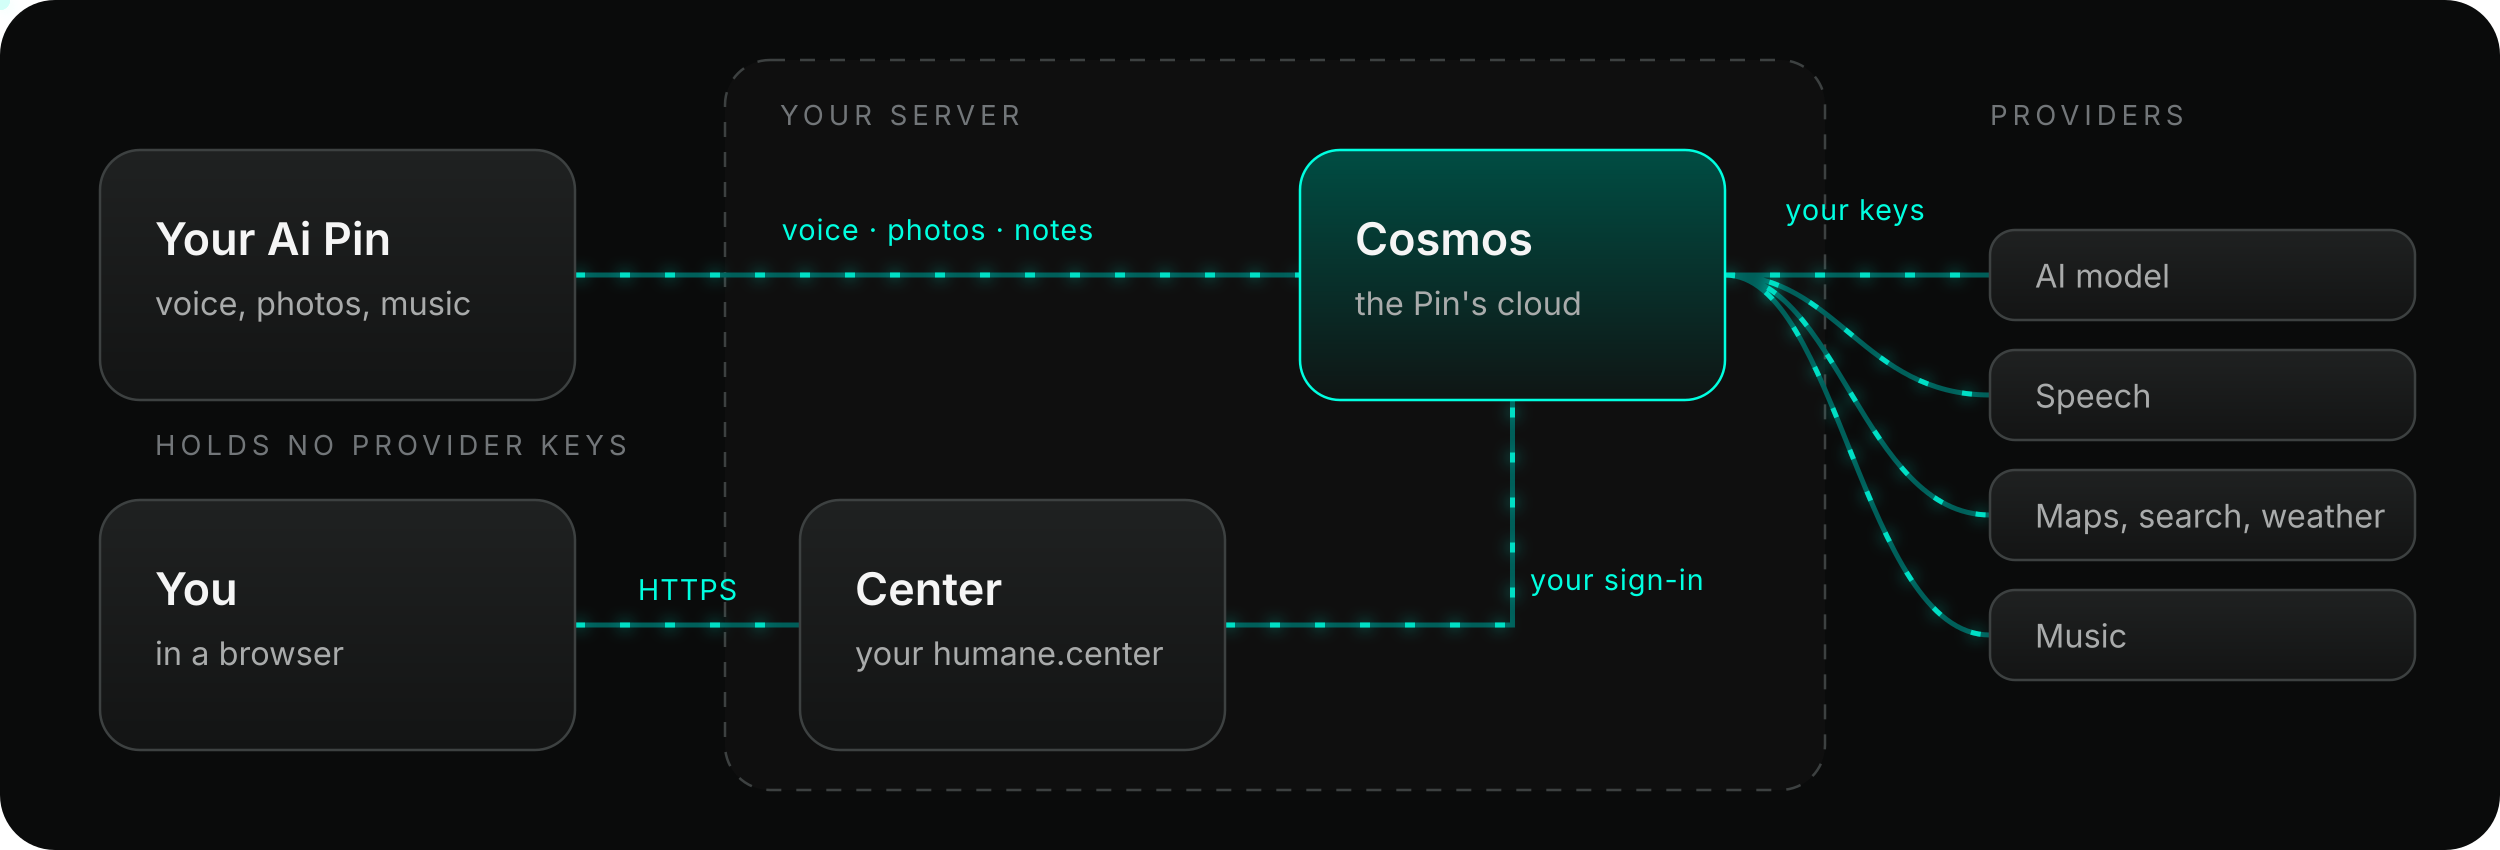
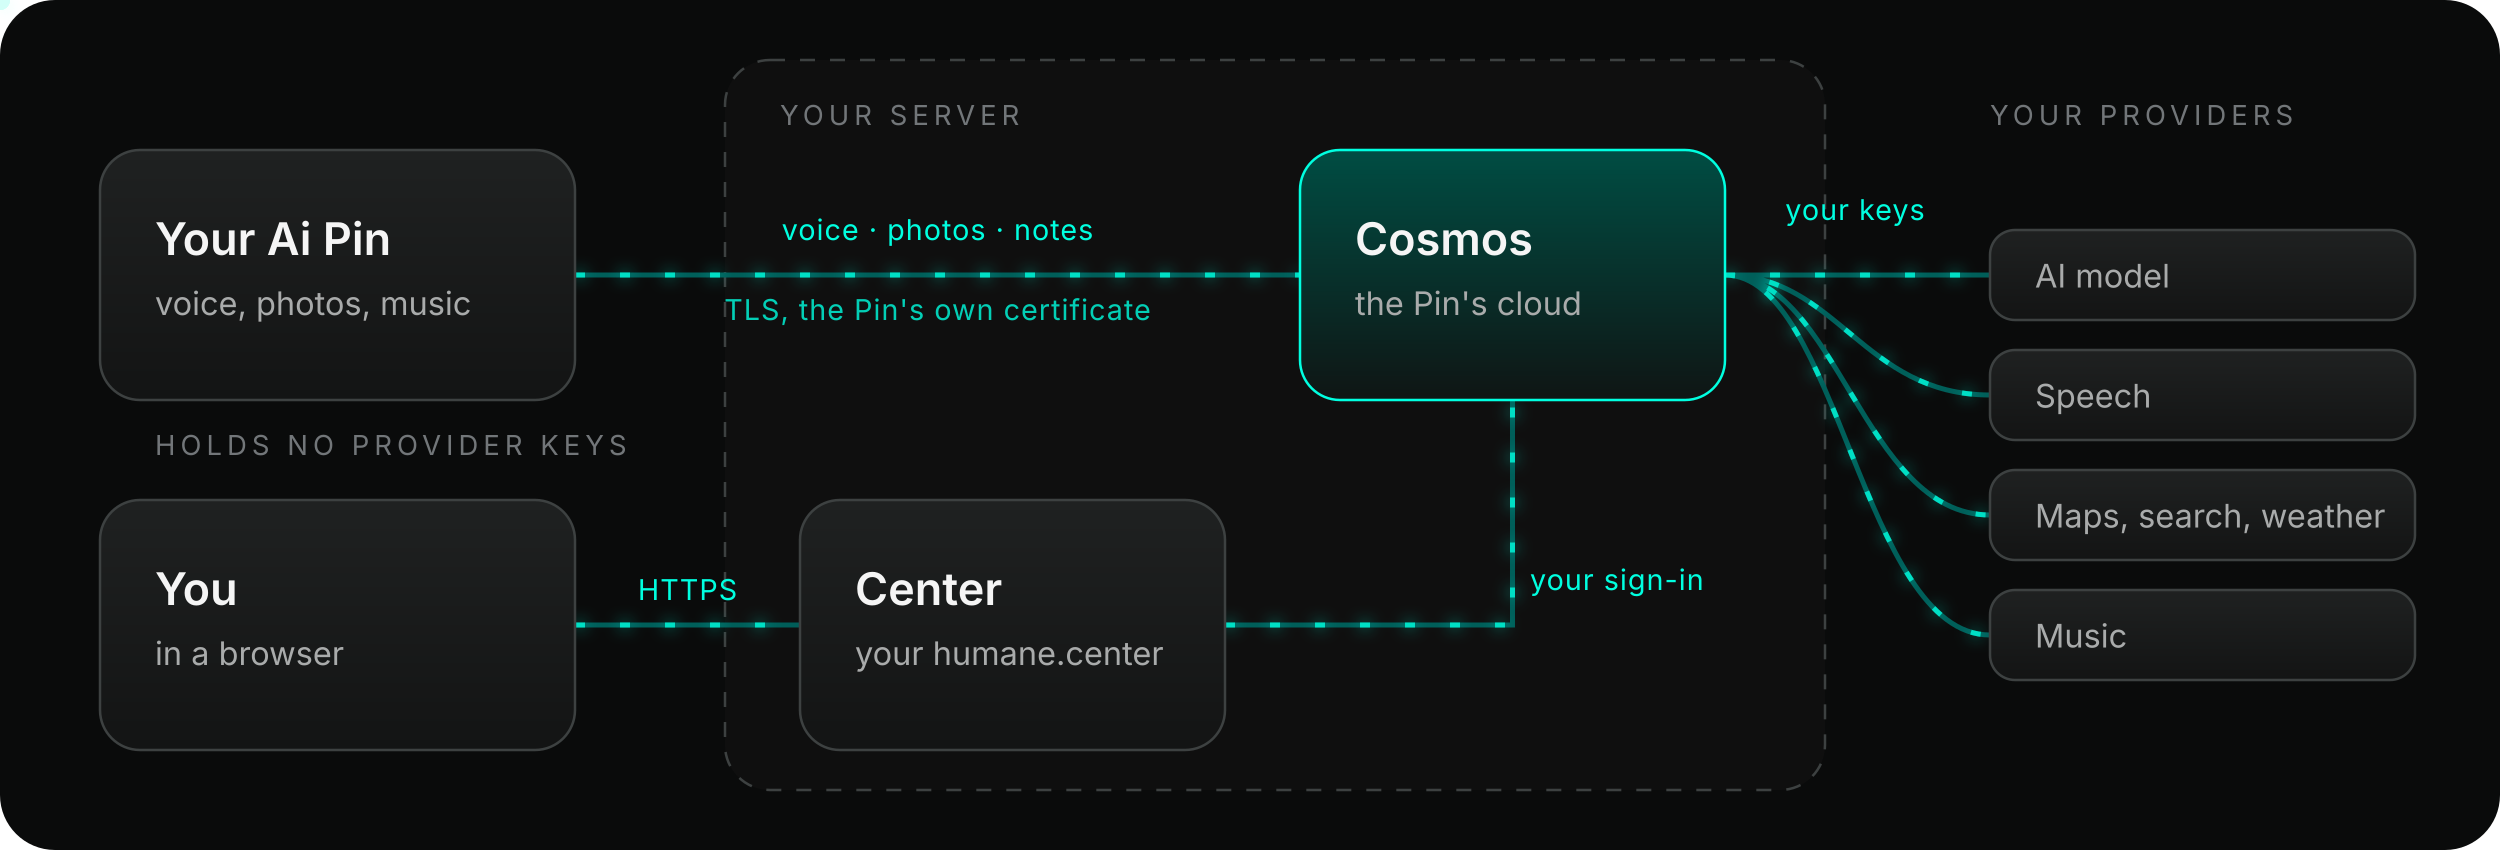
<svg xmlns="http://www.w3.org/2000/svg" viewBox="0 0 1000 340" width="1000" height="340" role="img" aria-labelledby="title desc">
  <defs>
    <filter id="glow" filterUnits="userSpaceOnUse" x="0" y="0" width="1000" height="340">
      <feGaussianBlur stdDeviation="3" result="b" />
      <feMerge>
        <feMergeNode in="b" />
        <feMergeNode in="SourceGraphic" />
      </feMerge>
    </filter>
    <linearGradient id="card" x1="0" y1="0" x2="0" y2="1">
      <stop offset="0" stop-color="#1f2121" />
      <stop offset="1" stop-color="#131414" />
    </linearGradient>
    <linearGradient id="core" x1="0" y1="0" x2="0" y2="1">
      <stop offset="0" stop-color="#004d43" />
      <stop offset="1" stop-color="#0f1514" />
    </linearGradient>
  </defs>
  <style>
    text { font-family: Inter, -apple-system, "Segoe UI", system-ui, sans-serif; }
    .t { fill: #f5f5f5; font-size: 18px; font-weight: 600; }
    .s { fill: #a9abab; font-size: 13px; }
    .k { fill: #727679; font-size: 11px; letter-spacing: 2px; }
    .l { fill: #00ffe0; font-size: 11.5px; letter-spacing: .4px; }
    .wire { fill: none; stroke: #005e59; stroke-width: 2; }
    .flow { fill: none; stroke: #00ffe0; stroke-width: 2; stroke-dasharray: 4 14; animation: flow 1.1s linear infinite; }
    .dot { fill: #d2fff8; offset-rotate: 0deg; animation: move 2.6s cubic-bezier(.45,0,.55,1) infinite; }
    .p1 { offset-path: path("M230 110 H520"); }
    .p2 { offset-path: path("M230 250 H320"); animation-delay: .4s; }
    .p3 { offset-path: path("M490 250 H605 V160"); animation-delay: 1.1s; }
    .p4 { offset-path: path("M690 110 C735 110 745 110 796 110"); animation-delay: 1.5s; }
    .p5 { offset-path: path("M690 110 C735 110 745 158 796 158"); animation-delay: 1.8s; }
    .p6 { offset-path: path("M690 110 C735 110 745 206 796 206"); animation-delay: 2.1s; }
    .p7 { offset-path: path("M690 110 C735 110 745 254 796 254"); animation-delay: 2.4s; }
    .pulse { animation: pulse 3s ease-in-out infinite; }
    @keyframes flow { to { stroke-dashoffset: -18; } }
    @keyframes move { 0% { offset-distance: 0%; opacity: 0; } 10% { opacity: 1; } 85% { opacity: 1; } 100% { offset-distance: 100%; opacity: 0; } }
    @keyframes pulse { 0%, 100% { stroke-opacity: .35; } 50% { stroke-opacity: 1; } }
    @media (prefers-reduced-motion: reduce) {
      .flow, .pulse { animation: none; }
      .dot { display: none; }
    }
  </style>
  <rect width="1000" height="340" rx="22" fill="#0a0b0b" />
  <rect x="290" y="24" width="440" height="292" rx="18" fill="#0f0f0f" stroke="#3d4141" stroke-dasharray="6 6" />
  <text x="312" y="50" class="k">YOUR SERVER</text>
  <g>
    <path class="wire" d="M230 110 H520" />
    <path class="wire" d="M230 250 H320" />
    <path class="wire" d="M490 250 H605 V160" />
    <path class="wire" d="M690 110 C735 110 745 110 796 110 M690 110 C735 110 745 158 796 158 M690 110 C735 110 745 206 796 206 M690 110 C735 110 745 254 796 254" />
  </g>
  <g filter="url(#glow)" opacity=".8">
    <path class="flow" d="M230 110 H520" />
    <path class="flow" d="M230 250 H320" />
    <path class="flow" d="M490 250 H605 V160" />
    <path class="flow" d="M690 110 C735 110 745 110 796 110 M690 110 C735 110 745 158 796 158 M690 110 C735 110 745 206 796 206 M690 110 C735 110 745 254 796 254" />
  </g>
  <g filter="url(#glow)">
    <circle class="dot p1" r="4" />
    <circle class="dot p2" r="4" />
    <circle class="dot p3" r="4" />
    <circle class="dot p4" r="3" />
    <circle class="dot p5" r="3" />
    <circle class="dot p6" r="3" />
    <circle class="dot p7" r="3" />
  </g>
  <text x="375" y="96" class="l" text-anchor="middle">voice · photos · notes</text>
+   <text x="375" y="128" class="l" text-anchor="middle" opacity=".8">TLS, the Pin's own certificate</text>
  <text x="275" y="240" class="l" text-anchor="middle">HTTPS</text>
  <text x="612" y="236" class="l">your sign-in</text>
  <text x="742" y="88" class="l" text-anchor="middle">your keys</text>
  <rect x="40" y="60" width="190" height="100" rx="16" fill="url(#card)" stroke="#3d4141" />
  <text x="62" y="102" class="t">Your Ai Pin</text>
  <text x="62" y="126" class="s">voice, photos, music</text>
  <text x="62" y="182" class="k">HOLDS NO PROVIDER KEYS</text>
  <rect x="40" y="200" width="190" height="100" rx="16" fill="url(#card)" stroke="#3d4141" />
  <text x="62" y="242" class="t">You</text>
  <text x="62" y="266" class="s">in a browser</text>
  <rect x="520" y="60" width="170" height="100" rx="16" fill="url(#core)" stroke="#00ffe0" class="pulse" />
  <text x="542" y="102" class="t">Cosmos</text>
  <text x="542" y="126" class="s">the Pin's cloud</text>
  <rect x="320" y="200" width="170" height="100" rx="16" fill="url(#card)" stroke="#3d4141" />
  <text x="342" y="242" class="t">Center</text>
  <text x="342" y="266" class="s">your humane.center</text>
-   <text x="796" y="50" class="k">PROVIDERS</text>
+   <text x="796" y="50" class="k">YOUR PROVIDERS</text>
  <g>
    <rect x="796" y="92" width="170" height="36" rx="10" fill="url(#card)" stroke="#3d4141" />
    <text x="814" y="115" class="s">AI model</text>
    <rect x="796" y="140" width="170" height="36" rx="10" fill="url(#card)" stroke="#3d4141" />
    <text x="814" y="163" class="s">Speech</text>
    <rect x="796" y="188" width="170" height="36" rx="10" fill="url(#card)" stroke="#3d4141" />
    <text x="814" y="211" class="s">Maps, search, weather</text>
    <rect x="796" y="236" width="170" height="36" rx="10" fill="url(#card)" stroke="#3d4141" />
    <text x="814" y="259" class="s">Music</text>
  </g>
</svg>
